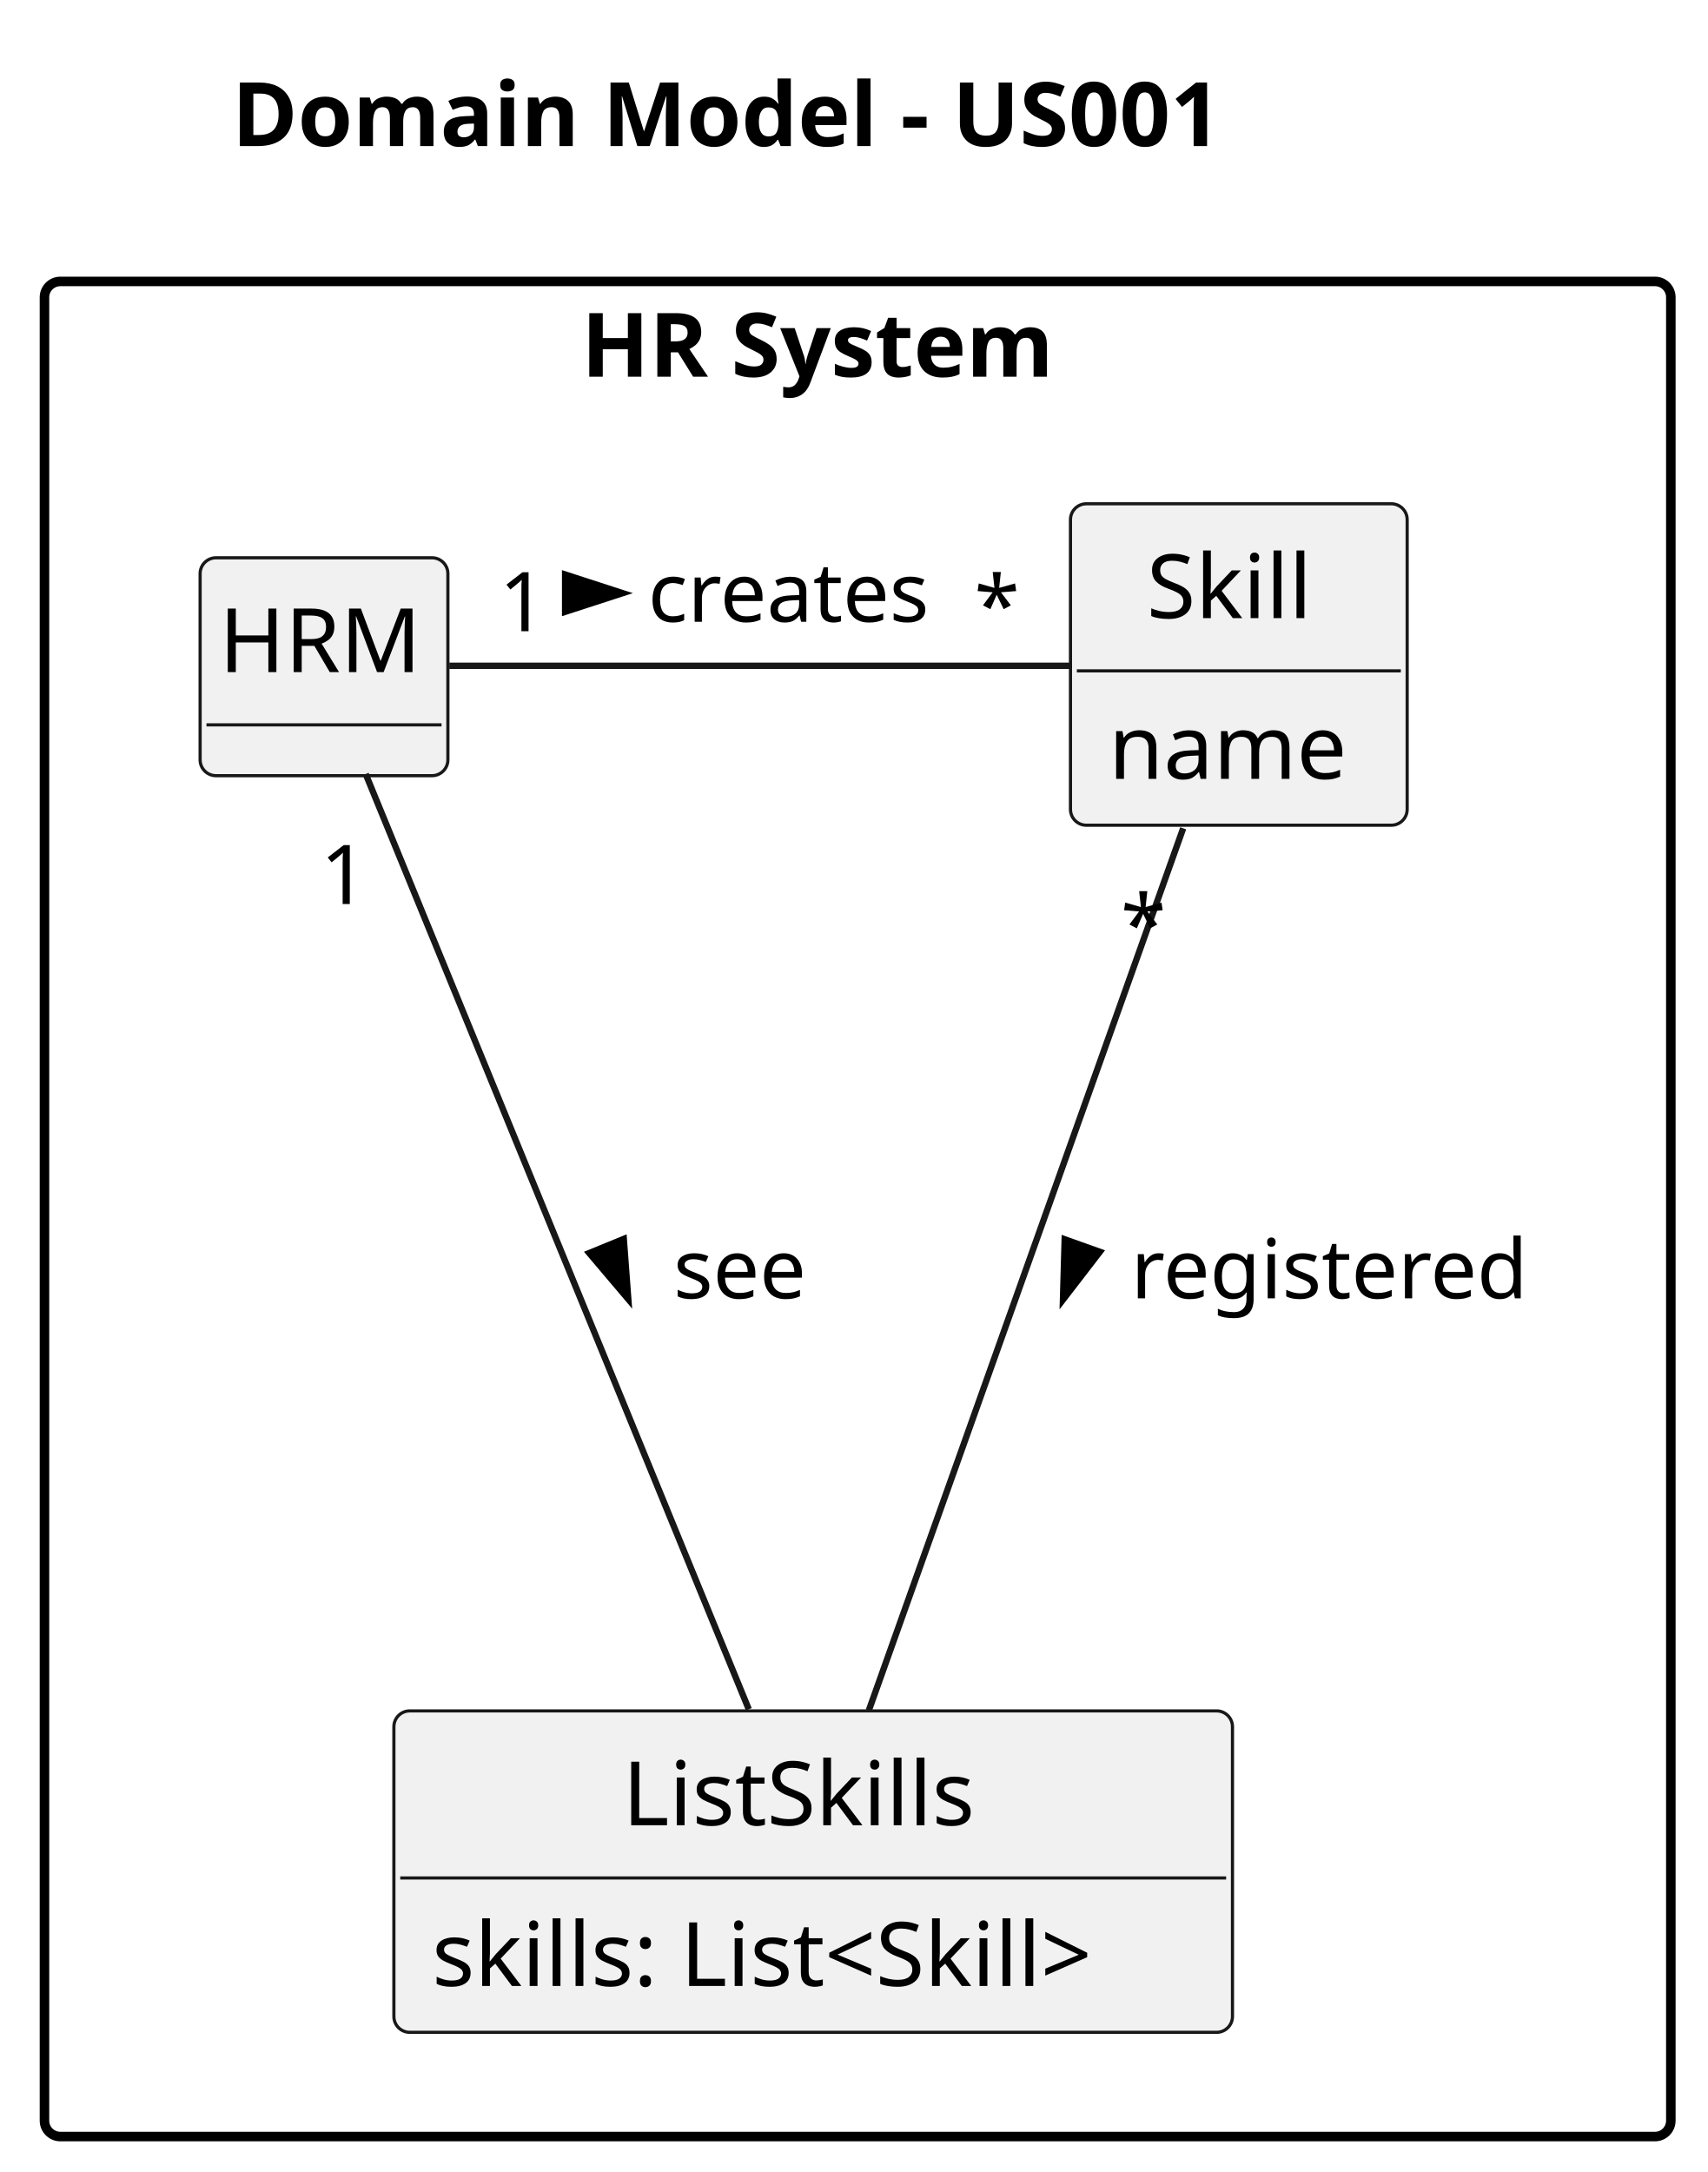
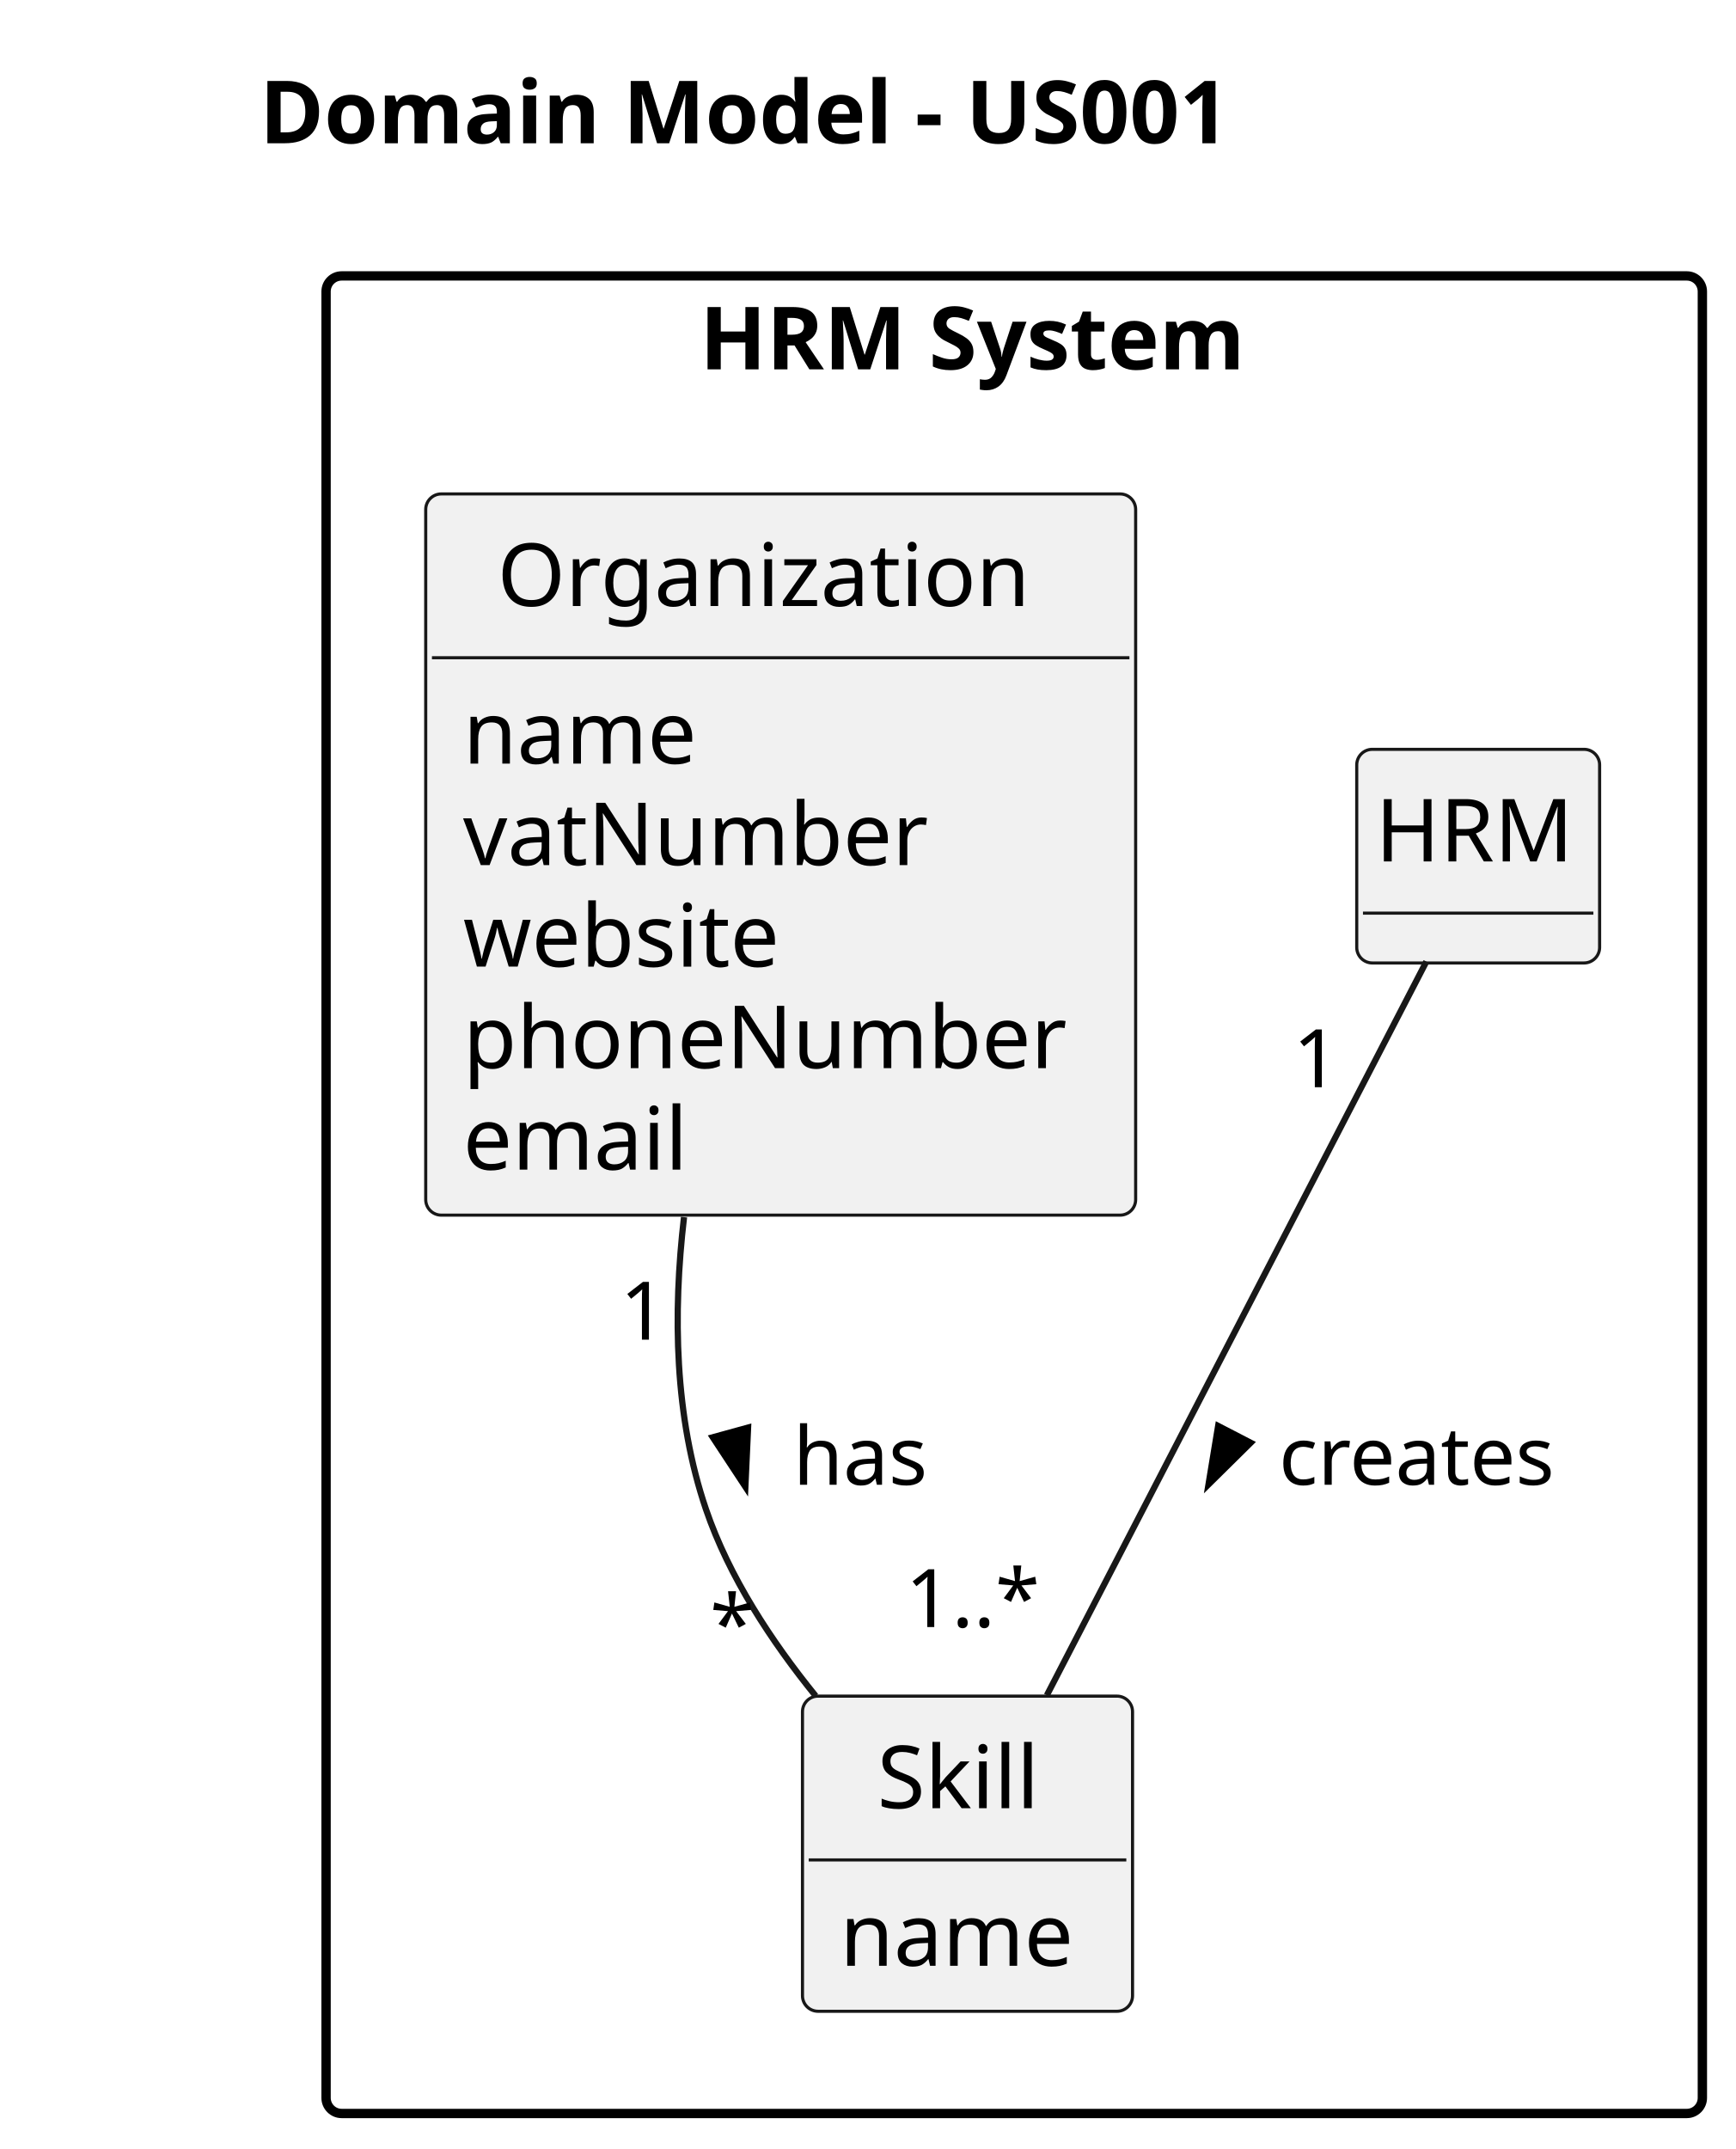
- <svg xmlns="http://www.w3.org/2000/svg" contentStyleType="text/css" height="547.2px" preserveAspectRatio="none" style="width:430px;height:547px;background:#FFFFFF;" version="1.1" viewBox="0 0 430 547" width="430.4px" zoomAndPan="magnify">
+ <svg xmlns="http://www.w3.org/2000/svg" contentStyleType="text/css" height="552px" preserveAspectRatio="none" style="width:446px;height:552px;background:#FFFFFF;" version="1.1" viewBox="0 0 446 552" width="446.4px" zoomAndPan="magnify">
  <defs />
  <g>
-     <text fill="#000000" font-family="sans-serif" font-size="22.4" font-weight="bold" lengthAdjust="spacing" textLength="291.2" x="58.4" y="36.792">Domain Model - US001</text>
-     <g id="cluster_HR System">
-       <rect fill="none" height="467.2" rx="4" ry="4" style="stroke:#000000;stroke-width:2.4;" width="409.6" x="11.2" y="70.875" />
-       <text fill="#000000" font-family="sans-serif" font-size="22.4" font-weight="bold" lengthAdjust="spacing" textLength="139.2" x="146.4" y="94.867">HR System</text>
+     <text fill="#000000" font-family="sans-serif" font-size="22.4" font-weight="bold" lengthAdjust="spacing" textLength="291.2" x="66.687" y="36.792">Domain Model - US001</text>
+     <g id="cluster_HRM System">
+       <rect fill="none" height="472" rx="4" ry="4" style="stroke:#000000;stroke-width:2.4;" width="353.6" x="83.775" y="70.875" />
+       <text fill="#000000" font-family="sans-serif" font-size="22.4" font-weight="bold" lengthAdjust="spacing" textLength="161.6" x="179.775" y="94.867">HRM System</text>
    </g>
    <g id="elem_HRM">
-       <rect codeLine="13" fill="#F1F1F1" height="54.875" id="HRM" rx="4" ry="4" style="stroke:#181818;stroke-width:0.8;" width="62.4" x="50.4" y="140.475" />
-       <text fill="#000000" font-family="sans-serif" font-size="22.4" lengthAdjust="spacing" textLength="52.8" x="55.2" y="169.267">HRM</text>
-       <line style="stroke:#181818;stroke-width:0.8;" x1="52" x2="111.2" y1="182.55" y2="182.55" />
+       <rect codeLine="15" fill="#F1F1F1" height="54.875" id="HRM" rx="4" ry="4" style="stroke:#181818;stroke-width:0.8;" width="62.4" x="348.575" y="192.475" />
+       <text fill="#000000" font-family="sans-serif" font-size="22.4" lengthAdjust="spacing" textLength="52.8" x="353.375" y="221.267">HRM</text>
+       <line style="stroke:#181818;stroke-width:0.8;" x1="350.175" x2="409.375" y1="234.55" y2="234.55" />
    </g>
    <g id="elem_Skill">
-       <rect codeLine="16" fill="#F1F1F1" height="80.95" id="Skill" rx="4" ry="4" style="stroke:#181818;stroke-width:0.8;" width="84.8" x="269.6" y="126.875" />
-       <text fill="#000000" font-family="sans-serif" font-size="22.4" lengthAdjust="spacing" textLength="46.4" x="288.8" y="155.667">Skill</text>
-       <line style="stroke:#181818;stroke-width:0.8;" x1="271.2" x2="352.8" y1="168.95" y2="168.95" />
-       <text fill="#000000" font-family="sans-serif" font-size="22.4" lengthAdjust="spacing" textLength="65.6" x="279.2" y="196.142">name</text>
+       <rect codeLine="18" fill="#F1F1F1" height="80.95" id="Skill" rx="4" ry="4" style="stroke:#181818;stroke-width:0.8;" width="84.8" x="206.175" y="435.675" />
+       <text fill="#000000" font-family="sans-serif" font-size="22.4" lengthAdjust="spacing" textLength="46.4" x="225.375" y="464.467">Skill</text>
+       <line style="stroke:#181818;stroke-width:0.8;" x1="207.775" x2="289.375" y1="477.75" y2="477.75" />
+       <text fill="#000000" font-family="sans-serif" font-size="22.4" lengthAdjust="spacing" textLength="65.6" x="215.775" y="504.942">name</text>
    </g>
-     <g id="elem_ListSkills">
-       <rect codeLine="20" fill="#F1F1F1" height="80.95" id="ListSkills" rx="4" ry="4" style="stroke:#181818;stroke-width:0.8;" width="211.2" x="99.2" y="430.875" />
-       <text fill="#000000" font-family="sans-serif" font-size="22.4" lengthAdjust="spacing" textLength="96" x="156.8" y="459.667">ListSkills</text>
-       <line style="stroke:#181818;stroke-width:0.8;" x1="100.8" x2="308.8" y1="472.95" y2="472.95" />
-       <text fill="#000000" font-family="sans-serif" font-size="22.4" lengthAdjust="spacing" textLength="192" x="108.8" y="500.142">skills: List&lt;Skill&gt;</text>
+     <g id="elem_Organization">
+       <rect codeLine="22" fill="#F1F1F1" height="185.25" id="Organization" rx="4" ry="4" style="stroke:#181818;stroke-width:0.8;" width="182.4" x="109.375" y="126.875" />
+       <text fill="#000000" font-family="sans-serif" font-size="22.4" lengthAdjust="spacing" textLength="145.6" x="127.775" y="155.667">Organization</text>
+       <line style="stroke:#181818;stroke-width:0.8;" x1="110.975" x2="290.175" y1="168.95" y2="168.95" />
+       <text fill="#000000" font-family="sans-serif" font-size="22.4" lengthAdjust="spacing" textLength="65.6" x="118.975" y="196.142">name</text>
+       <text fill="#000000" font-family="sans-serif" font-size="22.4" lengthAdjust="spacing" textLength="126.4" x="118.975" y="222.217">vatNumber</text>
+       <text fill="#000000" font-family="sans-serif" font-size="22.4" lengthAdjust="spacing" textLength="86.4" x="118.975" y="248.292">website</text>
+       <text fill="#000000" font-family="sans-serif" font-size="22.4" lengthAdjust="spacing" textLength="163.2" x="118.975" y="274.367">phoneNumber</text>
+       <text fill="#000000" font-family="sans-serif" font-size="22.4" lengthAdjust="spacing" textLength="64" x="118.975" y="300.442">email</text>
    </g>
    <g id="link_HRM_Skill">
-       <path codeLine="24" d="M113.152,167.675 C153.696,167.675 224.24,167.675 269.488,167.675 " fill="none" id="HRM-Skill" style="stroke:#181818;stroke-width:1.6;" />
-       <polygon fill="#000000" points="156.8,149.381,142.328,144.679,142.328,154.083,156.8,149.381" style="stroke:#000000;stroke-width:1.6;" />
-       <text fill="#000000" font-family="sans-serif" font-size="20.8" lengthAdjust="spacing" textLength="76.8" x="163.2" y="156.582">creates</text>
-       <text fill="#000000" font-family="sans-serif" font-size="20.8" lengthAdjust="spacing" textLength="12.8" x="125.724" y="158.964">1</text>
-       <text fill="#000000" font-family="sans-serif" font-size="20.8" lengthAdjust="spacing" textLength="11.2" x="245.358" y="159.873">*</text>
+       <path codeLine="30" d="M366.463,246.987 C343.471,291.435 296.143,382.923 268.959,435.451 " fill="none" id="HRM-Skill" style="stroke:#181818;stroke-width:1.6;" />
+       <polygon fill="#000000" points="310.498,381.287,321.325,370.594,312.972,366.272,310.498,381.287" style="stroke:#000000;stroke-width:1.6;" />
+       <text fill="#000000" font-family="sans-serif" font-size="20.8" lengthAdjust="spacing" textLength="76.8" x="328.575" y="381.382">creates</text>
+       <text fill="#000000" font-family="sans-serif" font-size="20.8" lengthAdjust="spacing" textLength="12.8" x="332.213" y="279.273">1</text>
+       <text fill="#000000" font-family="sans-serif" font-size="20.8" lengthAdjust="spacing" textLength="36.8" x="232.642" y="417.938">1..*</text>
    </g>
-     <g id="link_HRM_ListSkills">
-       <path codeLine="25" d="M92.096,194.923 C113.632,247.483 162.896,367.771 188.576,430.459 " fill="none" id="HRM-ListSkills" style="stroke:#181818;stroke-width:1.6;" />
-       <polygon fill="#000000" points="158.232,327.184,157.098,312.01,148.395,315.575,158.232,327.184" style="stroke:#000000;stroke-width:1.6;" />
-       <text fill="#000000" font-family="sans-serif" font-size="20.8" lengthAdjust="spacing" textLength="36.8" x="169.6" y="326.982">see</text>
-       <text fill="#000000" font-family="sans-serif" font-size="20.8" lengthAdjust="spacing" textLength="12.8" x="80.704" y="227.676">1</text>
-     </g>
-     <g id="link_Skill_ListSkills">
-       <path codeLine="26" d="M297.984,208.603 C277.44,266.251 239.36,373.083 218.816,430.747 " fill="none" id="Skill-ListSkills" style="stroke:#181818;stroke-width:1.6;" />
-       <polygon fill="#000000" points="267.714,327.317,277.002,315.263,268.143,312.106,267.714,327.317" style="stroke:#000000;stroke-width:1.6;" />
-       <text fill="#000000" font-family="sans-serif" font-size="20.8" lengthAdjust="spacing" textLength="105.6" x="284.8" y="326.982">registered</text>
-       <text fill="#000000" font-family="sans-serif" font-size="20.8" lengthAdjust="spacing" textLength="11.2" x="282.248" y="240.249">*</text>
+     <g id="link_Organization_Skill">
+       <path codeLine="31" d="M175.743,312.635 C172.831,337.451 173.311,363.995 181.375,387.675 C187.295,405.051 198.223,421.643 209.567,435.627 " fill="none" id="Organization-Skill" style="stroke:#181818;stroke-width:1.6;" />
+       <polygon fill="#000000" points="191.496,381.895,192.192,366.694,183.125,369.188,191.496,381.895" style="stroke:#000000;stroke-width:1.6;" />
+       <text fill="#000000" font-family="sans-serif" font-size="20.8" lengthAdjust="spacing" textLength="36.8" x="203.775" y="381.382">has</text>
+       <text fill="#000000" font-family="sans-serif" font-size="20.8" lengthAdjust="spacing" textLength="12.8" x="159.331" y="344.111">1</text>
+       <text fill="#000000" font-family="sans-serif" font-size="20.8" lengthAdjust="spacing" textLength="11.2" x="182.4" y="424.546">*</text>
    </g>
  </g>
</svg>
